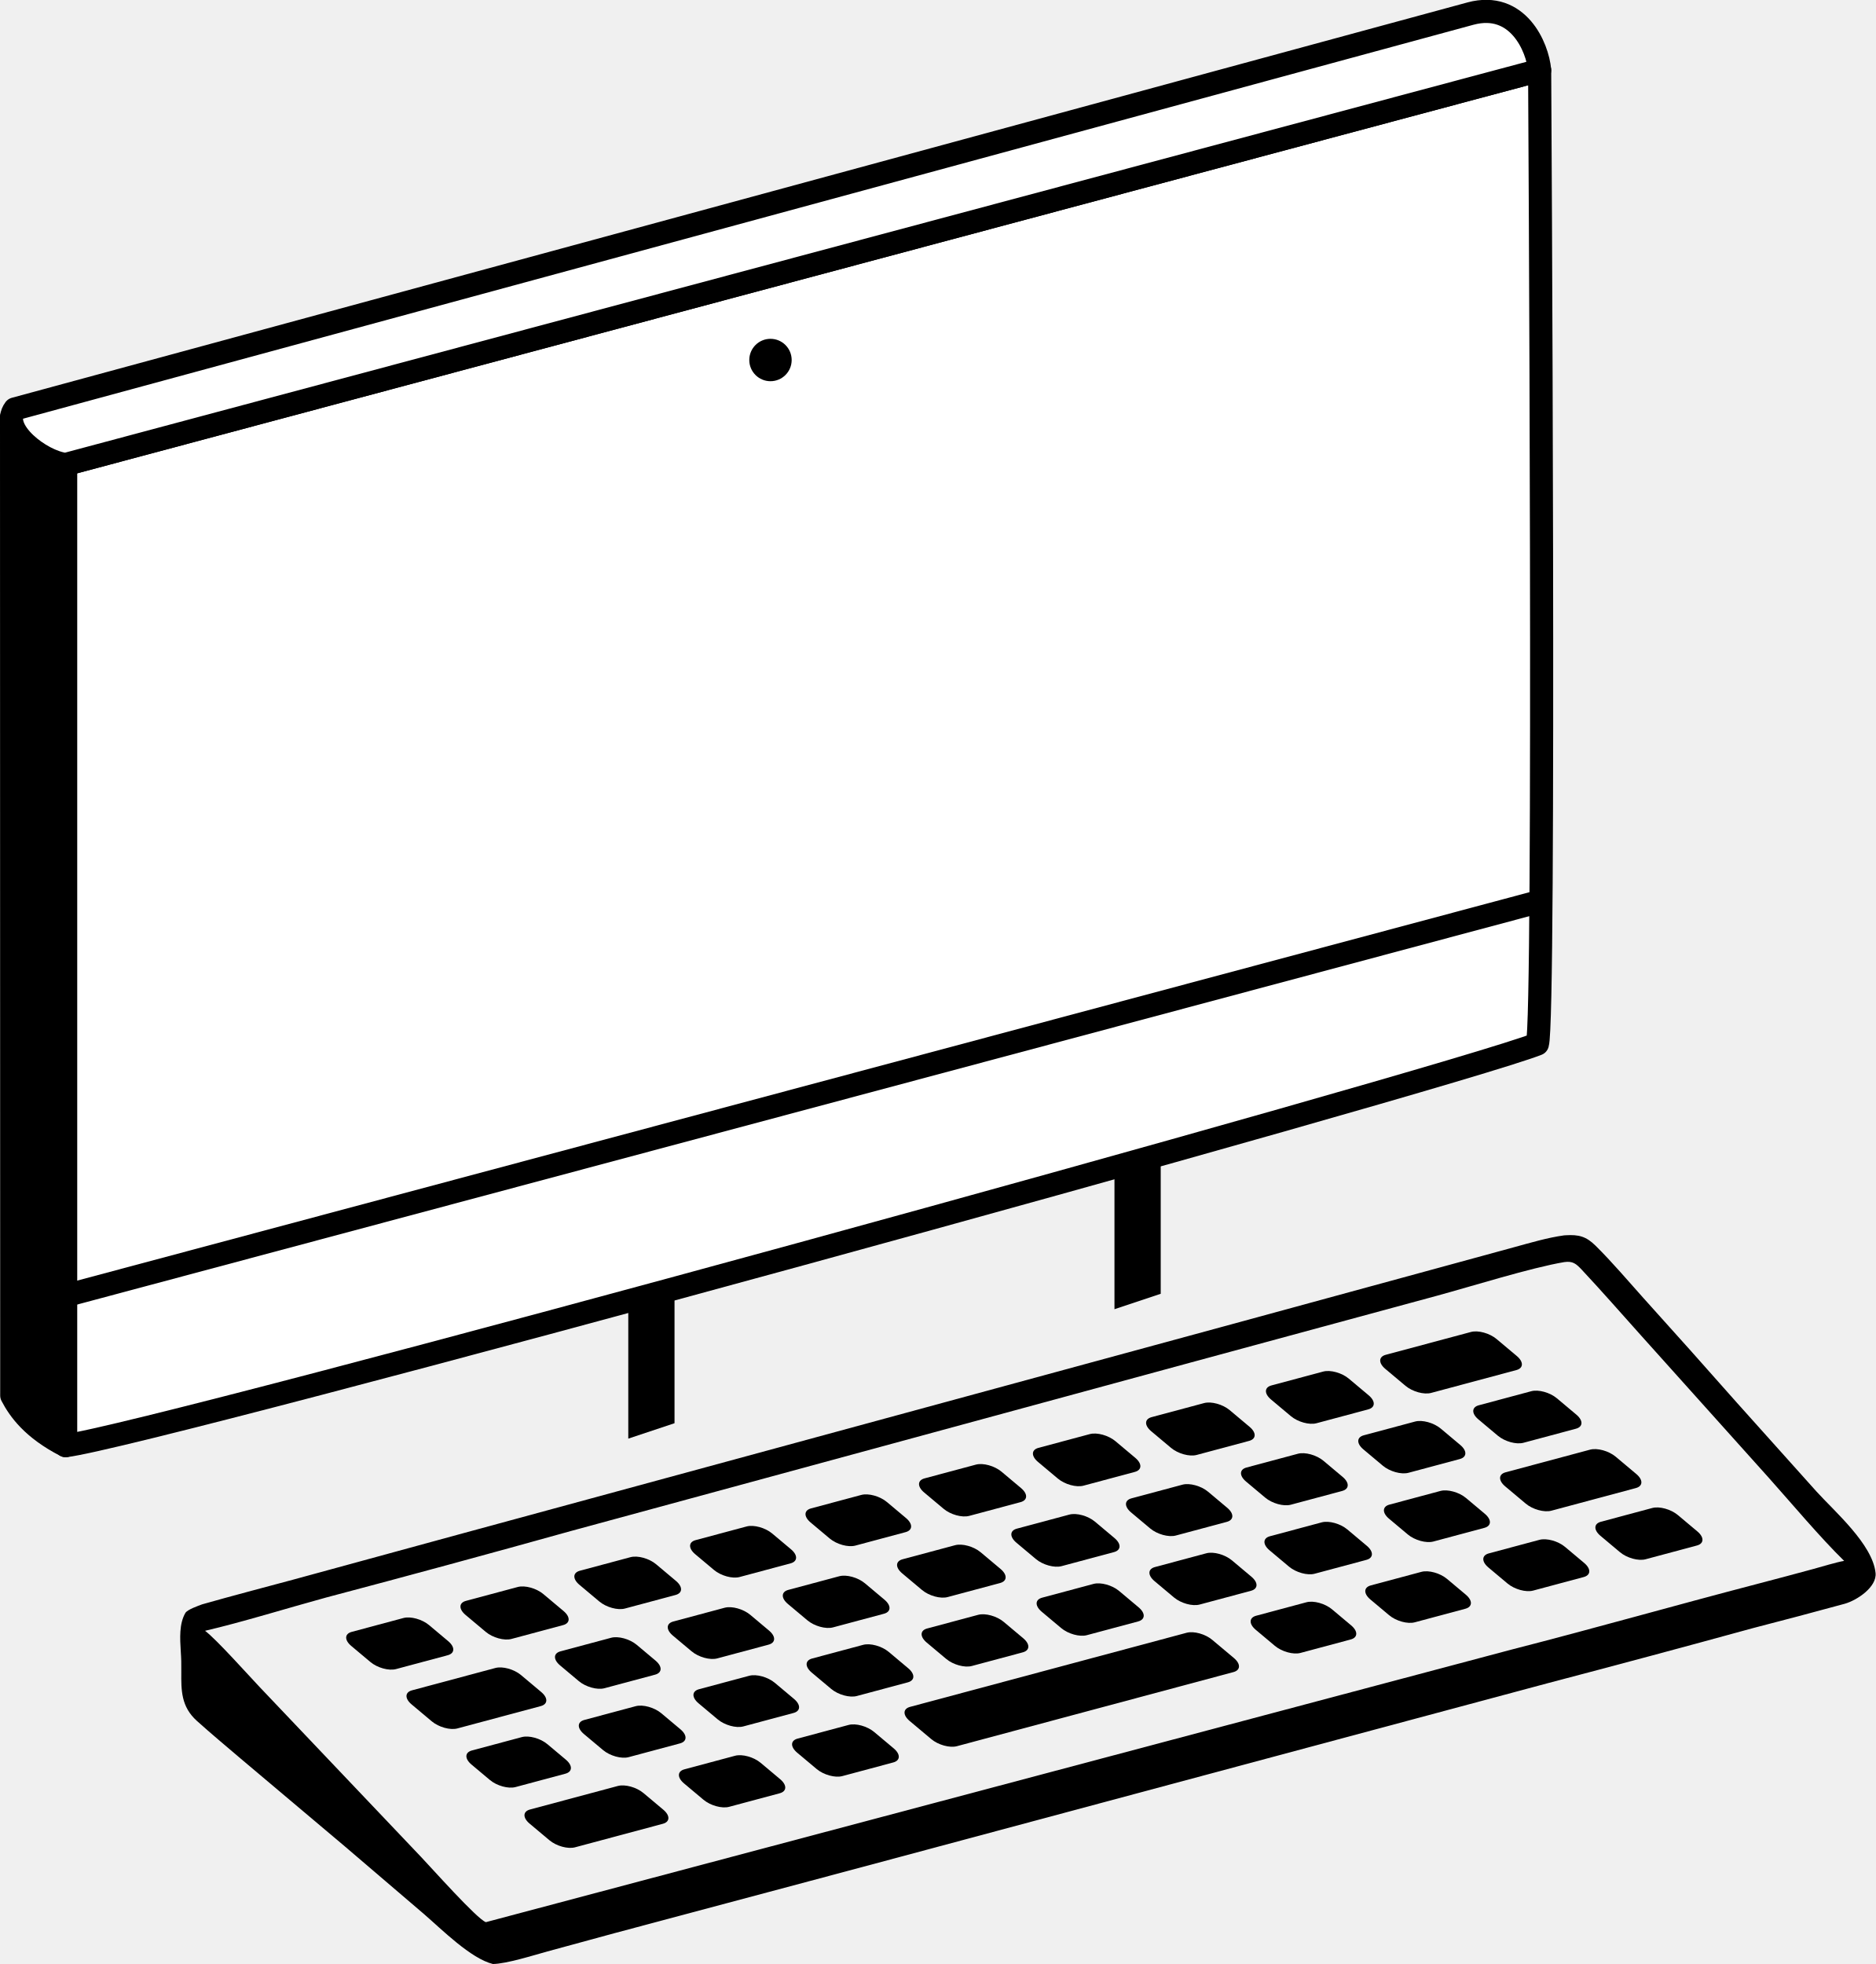
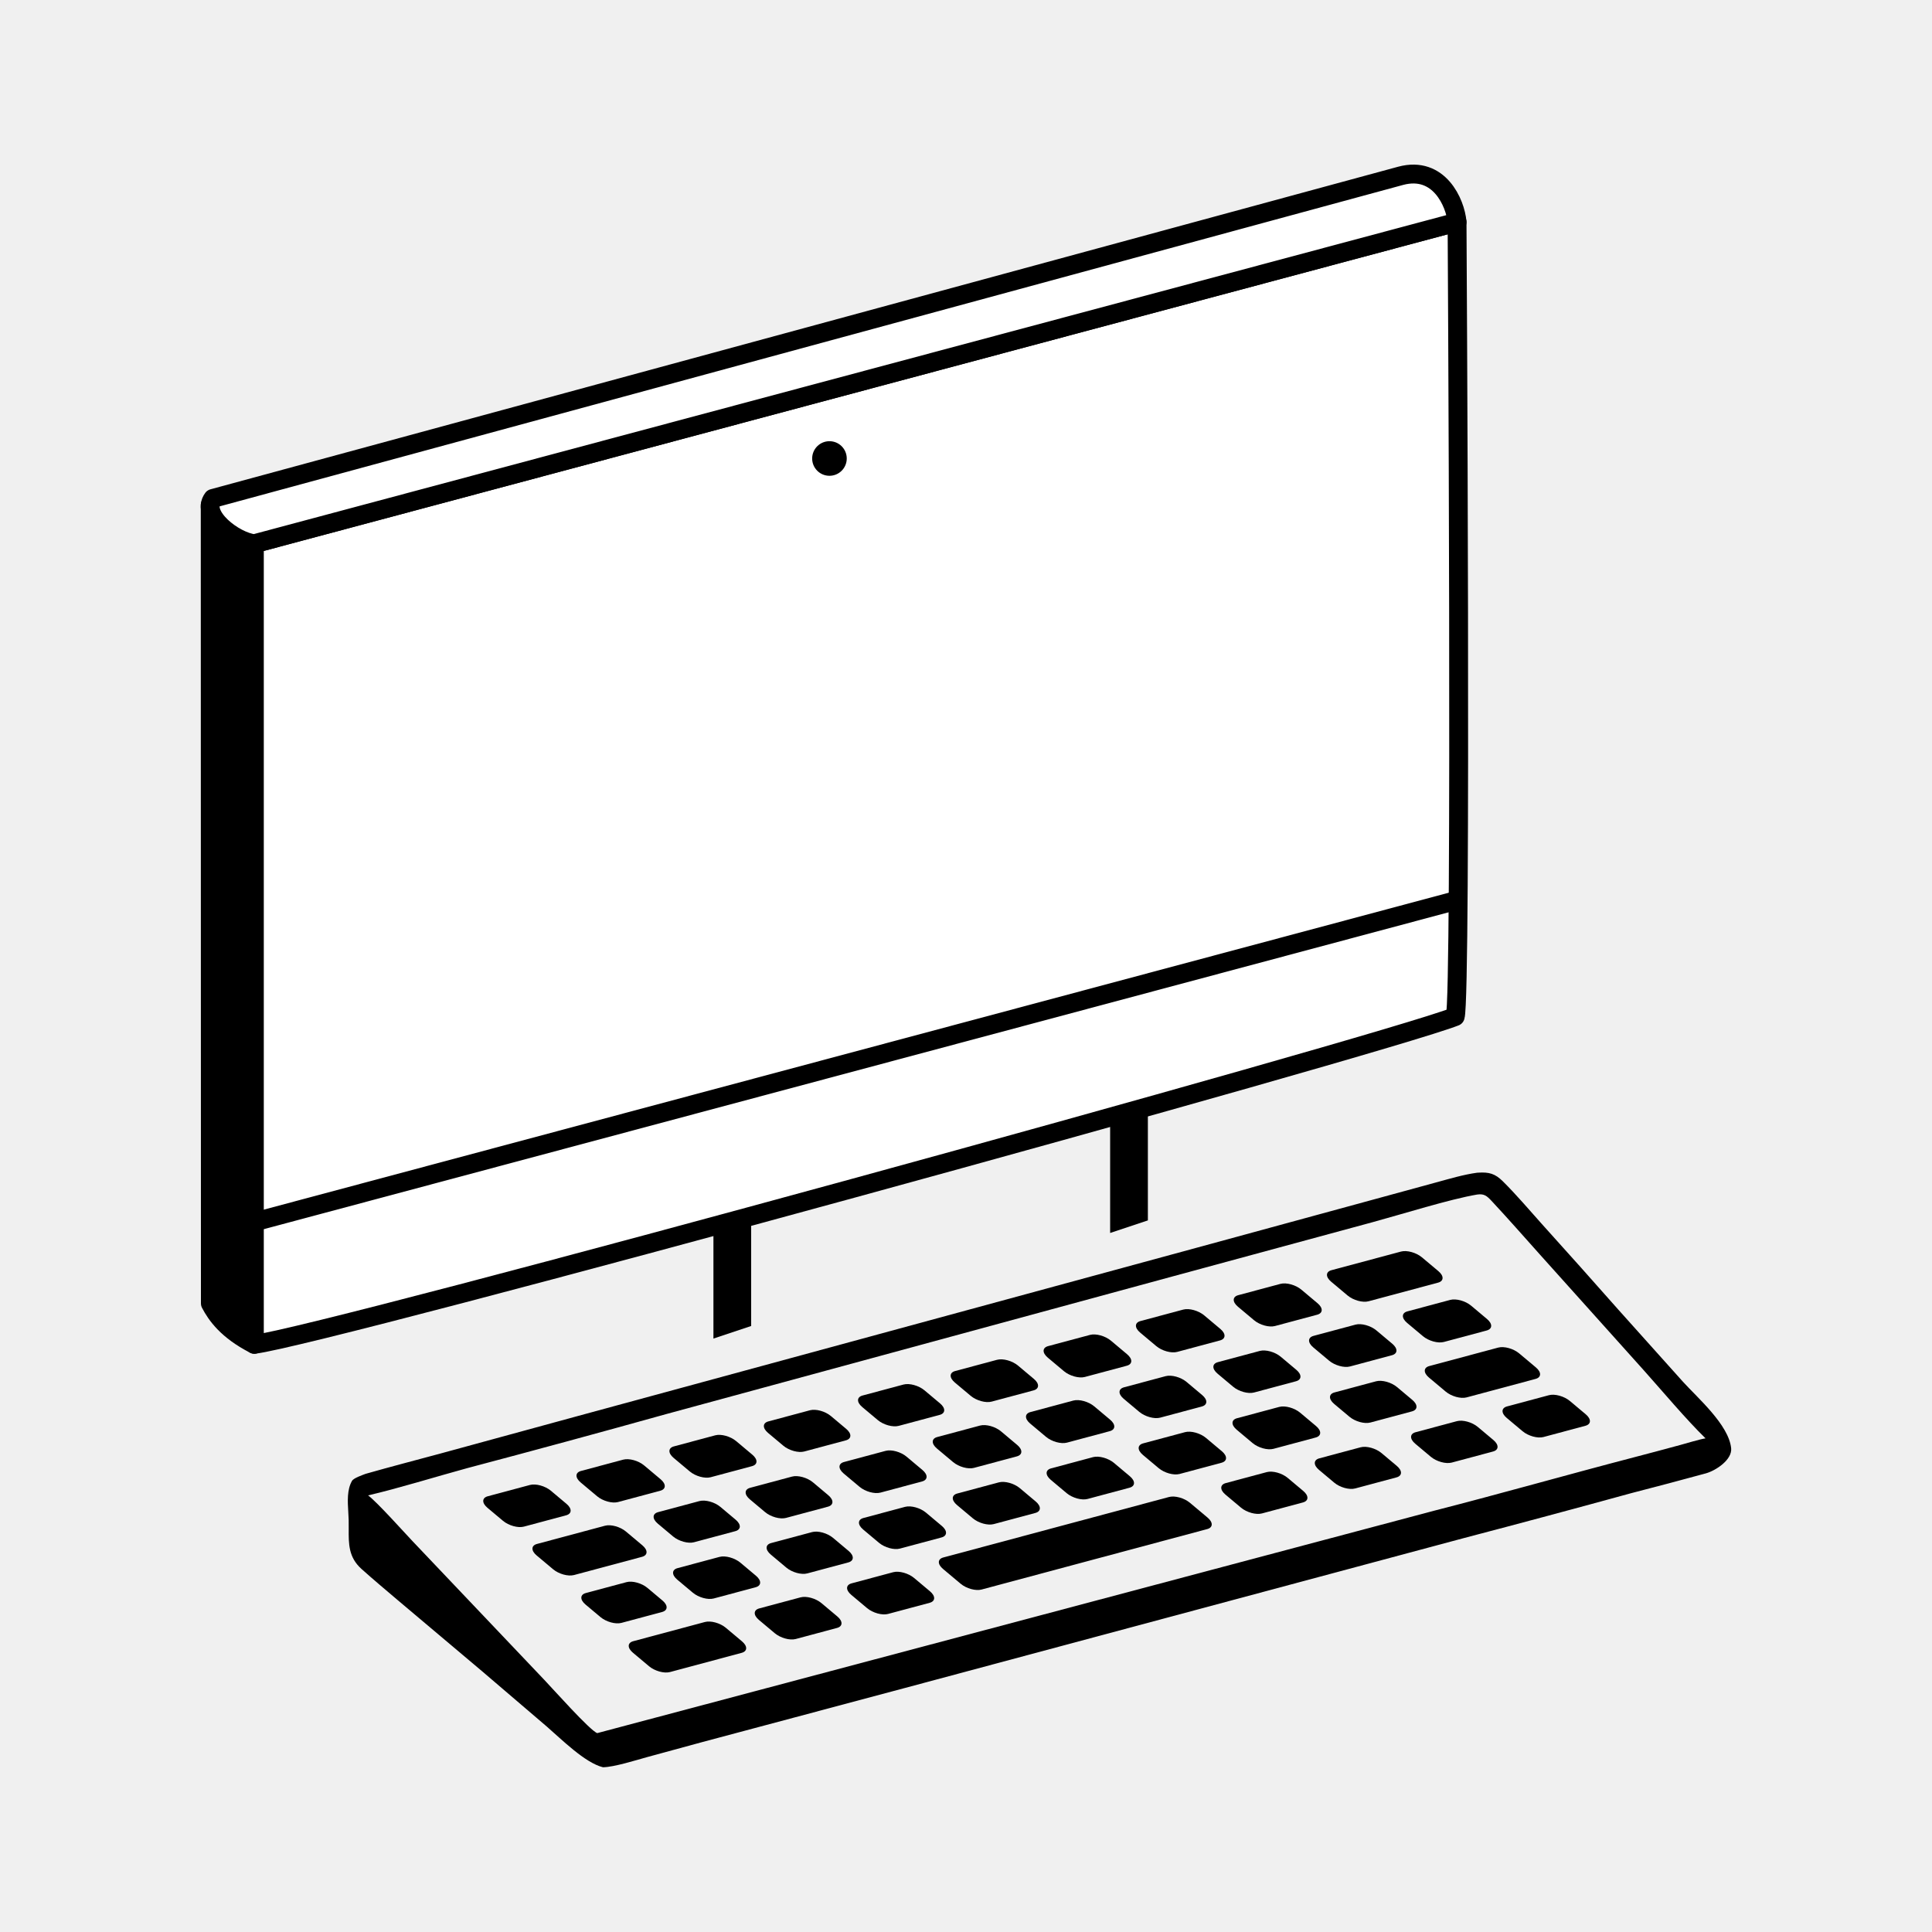
- <svg xmlns="http://www.w3.org/2000/svg" width="245.079" height="256.623" viewBox="0 0 245.079 256.623" version="1.1" id="svg12" xml:space="preserve">
-   <defs id="defs12">
-     <mask id="ports-mask">
-       <rect width="100%" height="100%" fill="#ffffff" id="rect1-62" x="0" y="0" />
-       <rect x="72.3" y="310.5" width="4.6" height="14.5" rx="2.3" fill="#000000" id="rect2" />
-       <rect x="71.8" y="342.5" width="4.6" height="14.5" rx="2.3" fill="#000000" id="rect3" />
-       <rect x="70.8" y="374" width="4.6" height="14.5" rx="2.3" fill="#000000" id="rect4-9" />
-     </mask>
-     <mask id="slots-mask">
-       <rect width="1024" height="1024" fill="#ffffff" id="rect1-1" x="0" y="0" />
-       <g transform="skewY(45)" fill="#000000" id="g4">
-         <rect x="197" y="453.6" width="39.2" height="21.7" rx="3" id="rect2-2" />
-         <rect x="197" y="502.2" width="39.2" height="21.7" rx="3" id="rect3-7" />
-         <rect x="197" y="551.2" width="39.2" height="21.7" rx="3" id="rect4-0" />
+ <svg xmlns="http://www.w3.org/2000/svg" width="300" height="300" viewBox="0 0 300 300" version="1.1" id="svg12" xml:space="preserve">
+   <defs id="defs12" />
+   <g id="g8" transform="translate(-1200)">
+     <g id="g1" transform="matrix(0.488245,0,0,0.488245,1204.588,21.83312)">
+       <path id="rect1-6" style="fill:#000000;stroke:none" d="m 343.667,309.829 h 12 v 33.587 l -12,4 z" />
+       <path id="rect1" style="opacity:1;fill:#000000;stroke:none" d="m 217.5,343.413 h 12 V 377 l -12,4 z" />
+       <path style="opacity:1;fill:#000000;stroke:#000000;stroke-width:6;stroke-linecap:round;stroke-linejoin:round;paint-order:normal" d="M 57.508,369.819 57.459,115.951 71.5,128.2 V 382.82 C 62.939,378.441 59.427,373.509 57.508,369.819 Z" id="path41" />
+       <line x1="71.5" y1="343.9" x2="454" y2="241.6" stroke="#211f20" stroke-width="6.2" id="line3" style="opacity:1;fill:#c83737;stroke:#a02c2c" />
+       <path d="m 460.771,328.228 -0.441,0.029 c -4.255,0.577 -8.828,1.946 -12.996,3.08 l -17.268,4.715 -59.096,16.114 -196.465,53.425 -43.858,11.975 c -7.733,2.081 -15.999,4.239 -23.748,6.443 -1.014,0.389 -3.803,1.334 -4.34,2.235 -1.626,2.818 -1.396,6.575 -1.187,9.982 0.053,0.868 0.105,1.714 0.124,2.516 0.023,0.956 0.017,1.892 0.01,2.808 -0.032,4.769 -0.061,9.003 4.052,12.704 3.747,3.372 7.584,6.564 11.41,9.825 l 26.925,22.694 20.625,17.632 c 4.558,3.94 12.124,11.536 17.856,12.93 3.571,-0.058 10.458,-2.246 14.13,-3.256 l 17.42,-4.745 64.624,-17.251 177.734,-47.666 c 17.733,-4.65 35.439,-9.402 53.118,-14.256 7.937,-2.045 15.86,-4.148 23.767,-6.307 3.246,-0.92 8.384,-4.374 8.005,-7.994 -0.777,-7.437 -10.574,-15.902 -15.324,-21.126 l -20.606,-22.99 c -8.041,-9.108 -16.134,-18.172 -24.276,-27.19 -4.033,-4.502 -8.142,-9.353 -12.426,-13.594 -2.462,-2.437 -4.377,-2.939 -7.769,-2.732 z M 121.836,445.462 c -2.787,-2.937 -11.225,-12.387 -14.167,-14.594 9.605,-2.224 21.794,-6.012 31.489,-8.654 21.198,-5.606 42.358,-11.354 63.478,-17.245 l 160.863,-43.731 63.68,-17.268 c 9.208,-2.501 24.53,-7.313 33.204,-8.781 2.213,-0.315 3.072,0.403 4.588,2.024 5.232,5.593 10.292,11.387 15.41,17.094 l 33.078,36.859 c 5.923,6.631 13.368,15.513 19.562,21.562 -1.939,0.314 -5.899,1.532 -7.96,2.09 -4.914,1.336 -9.835,2.647 -14.763,3.932 -21.16,5.519 -42.296,11.541 -63.41,16.946 l -266.339,70.781 c -2.226,-0.708 -14.397,-14.393 -16.813,-16.911 z" fill="#211f20" id="path4" style="opacity:1;fill:#000000" />
+       <g transform="matrix(0.9659258,-0.258819,0.9351676,0.7846988,125,419)" id="g41" style="opacity:1;fill:#000000">
+         <rect x="96.9" y="73.4" width="81.3" height="13" rx="3.5" ry="3.5" fill="#211f20" id="rect4-3" style="fill:#000000" />
+         <rect x="-5.4" y="73.6" width="30.6" height="12.5" rx="3.5" ry="3.5" fill="#211f20" id="rect5-6" style="fill:#000000" />
+         <rect x="279.2" y="17.1" width="29.9" height="12.6" rx="3.5" ry="3.5" fill="#211f20" id="rect6-7" style="fill:#000000" />
+         <rect x="275.1" y="54.6" width="29.7" height="12.7" rx="3.5" ry="3.5" fill="#211f20" id="rect7-5" style="fill:#000000" />
+         <rect x="-0.5" y="35.8" width="29.4" height="12.6" rx="3.5" ry="3.5" fill="#211f20" id="rect8-3" style="fill:#000000" />
+         <rect x="32.2" y="17" width="20.9" height="12.6" rx="3.5" ry="3.5" fill="#211f20" id="rect9-5" style="fill:#000000" />
+         <rect x="131.2" y="35.9" width="21.1" height="12.5" rx="3.5" ry="3.5" fill="#211f20" id="rect10" style="fill:#000000" />
+         <rect x="285.9" y="36" width="21.1" height="12.4" rx="3.5" ry="3.5" fill="#211f20" id="rect11" style="fill:#000000" />
+         <rect x="161.9" y="35.9" width="21.1" height="12.4" rx="3.5" ry="3.5" fill="#211f20" id="rect12" style="fill:#000000" />
+         <rect x="185.9" y="17.1" width="20.8" height="12.5" rx="3.5" ry="3.5" fill="#211f20" id="rect13" style="fill:#000000" />
+         <rect x="1.4" y="17.1" width="20.9" height="12.3" rx="3.5" ry="3.5" fill="#211f20" id="rect14" style="fill:#000000" />
+         <rect x="66.3" y="73.8" width="20.7" height="12.4" rx="3.5" ry="3.5" fill="#211f20" id="rect15" style="fill:#000000" />
+         <rect x="211.6" y="54.8" width="20.9" height="12.4" rx="3.5" ry="3.5" fill="#211f20" id="rect16" style="fill:#000000" />
+         <rect x="216.4" y="17" width="21.1" height="12.5" rx="3.5" ry="3.5" fill="#211f20" id="rect17" style="fill:#000000" />
+         <rect x="180.7" y="54.8" width="20.8" height="12.4" rx="3.5" ry="3.5" fill="#211f20" id="rect18" style="fill:#000000" />
+         <rect x="27.4" y="54.8" width="20.8" height="12.3" rx="3.5" ry="3.5" fill="#211f20" id="rect19" style="fill:#000000" />
+         <rect x="88.7" y="54.7" width="20.7" height="12.4" rx="3.5" ry="3.5" fill="#211f20" id="rect20" style="fill:#000000" />
+         <rect x="150.3" y="54.9" width="20.8" height="12.4" rx="3.5" ry="3.5" fill="#211f20" id="rect21" style="fill:#000000" />
+         <rect x="248.5" y="17.1" width="20.9" height="12.5" rx="3.5" ry="3.5" fill="#211f20" id="rect22" style="fill:#000000" />
+         <rect x="62.7" y="17.1" width="20.6" height="12.5" rx="3.5" ry="3.5" fill="#211f20" id="rect23" style="fill:#000000" />
+         <rect x="58.2" y="54.8" width="20.5" height="12.3" rx="3.5" ry="3.5" fill="#211f20" id="rect24" style="fill:#000000" />
+         <rect x="252" y="73.8" width="20.6" height="12.3" rx="3.5" ry="3.5" fill="#211f20" id="rect25" style="fill:#000000" />
+         <rect x="155.3" y="17.1" width="20.8" height="12.4" rx="3.5" ry="3.5" fill="#211f20" id="rect26" style="fill:#000000" />
+         <rect x="189.5" y="73.8" width="20.5" height="12.3" rx="3.5" ry="3.5" fill="#211f20" id="rect27" style="fill:#000000" />
+         <rect x="35.8" y="73.9" width="20.6" height="12.4" rx="3.5" ry="3.5" fill="#211f20" id="rect28" style="fill:#000000" />
+         <rect x="282.5" y="73.4" width="20.8" height="12.4" rx="3.5" ry="3.5" fill="#211f20" id="rect29" style="fill:#000000" />
+         <rect x="220.2" y="73.9" width="20.6" height="12.2" rx="3.5" ry="3.5" fill="#211f20" id="rect30" style="fill:#000000" />
+         <rect x="255.2" y="35.8" width="20.8" height="12.4" rx="3.5" ry="3.5" fill="#211f20" id="rect31" style="fill:#000000" />
+         <rect x="119.4" y="54.9" width="20.7" height="12.4" rx="3.5" ry="3.5" fill="#211f20" id="rect32" style="fill:#000000" />
+         <rect x="124.9" y="17" width="20.5" height="12.3" rx="3.5" ry="3.5" fill="#211f20" id="rect33" style="fill:#000000" />
+         <rect x="223.5" y="36" width="20.8" height="12.3" rx="3.5" ry="3.5" fill="#211f20" id="rect34" style="fill:#000000" />
+         <rect x="243.6" y="54.9" width="20.7" height="12.2" rx="3.5" ry="3.5" fill="#211f20" id="rect35" style="fill:#000000" />
+         <rect x="192.6" y="36" width="20.7" height="12.3" rx="3.5" ry="3.5" fill="#211f20" id="rect36" style="fill:#000000" />
+         <rect x="100.5" y="35.9" width="20.7" height="12.4" rx="3.5" ry="3.5" fill="#211f20" id="rect37" style="fill:#000000" />
+         <rect x="39.2" y="36" width="20.6" height="12.2" rx="3.5" ry="3.5" fill="#211f20" id="rect38" style="fill:#000000" />
+         <rect x="69.4" y="36.1" width="20.8" height="12.2" rx="3.5" ry="3.5" fill="#211f20" id="rect39" style="fill:#000000" />
+         <rect x="93.7" y="17.2" width="20.7" height="12.2" rx="3.5" ry="3.5" fill="#211f20" id="rect40" style="fill:#000000" />
+         <rect x="-2.9" y="54.9" width="20.4" height="12.1" rx="3.5" ry="3.5" fill="#211f20" id="rect41" style="fill:#000000" />
      </g>
-     </mask>
-   </defs>
-   <g id="g1" transform="matrix(0.5035184,0,0,0.5035184,-27.42116,-3.864773)">
-     <path id="rect1-6" style="fill:#000000;stroke:none" d="m 343.667,309.829 h 12 v 33.587 l -12,4 z" />
-     <path id="rect1" style="opacity:1;fill:#000000;stroke:none" d="m 217.5,343.413 h 12 V 377 l -12,4 z" />
-     <path style="opacity:1;fill:#000000;stroke:#000000;stroke-width:6;stroke-linecap:round;stroke-linejoin:round;paint-order:normal" d="M 57.508,369.819 57.459,115.951 71.5,128.2 V 382.82 C 62.939,378.441 59.427,373.509 57.508,369.819 Z" id="path41" />
-     <line x1="71.5" y1="343.9" x2="454" y2="241.6" stroke="#211f20" stroke-width="6.2" id="line3" style="opacity:1;fill:#c83737;stroke:#a02c2c" />
-     <path d="m 460.771,328.228 -0.441,0.029 c -4.255,0.577 -8.828,1.946 -12.996,3.08 l -17.268,4.715 -59.096,16.114 -196.465,53.425 -43.858,11.975 c -7.733,2.081 -15.999,4.239 -23.748,6.443 -1.014,0.389 -3.803,1.334 -4.34,2.235 -1.626,2.818 -1.396,6.575 -1.187,9.982 0.053,0.868 0.105,1.714 0.124,2.516 0.023,0.956 0.017,1.892 0.01,2.808 -0.032,4.769 -0.061,9.003 4.052,12.704 3.747,3.372 7.584,6.564 11.41,9.825 l 26.925,22.694 20.625,17.632 c 4.558,3.94 12.124,11.536 17.856,12.93 3.571,-0.058 10.458,-2.246 14.13,-3.256 l 17.42,-4.745 64.624,-17.251 177.734,-47.666 c 17.733,-4.65 35.439,-9.402 53.118,-14.256 7.937,-2.045 15.86,-4.148 23.767,-6.307 3.246,-0.92 8.384,-4.374 8.005,-7.994 -0.777,-7.437 -10.574,-15.902 -15.324,-21.126 l -20.606,-22.99 c -8.041,-9.108 -16.134,-18.172 -24.276,-27.19 -4.033,-4.502 -8.142,-9.353 -12.426,-13.594 -2.462,-2.437 -4.377,-2.939 -7.769,-2.732 z M 121.836,445.462 c -2.787,-2.937 -11.225,-12.387 -14.167,-14.594 9.605,-2.224 21.794,-6.012 31.489,-8.654 21.198,-5.606 42.358,-11.354 63.478,-17.245 l 160.863,-43.731 63.68,-17.268 c 9.208,-2.501 24.53,-7.313 33.204,-8.781 2.213,-0.315 3.072,0.403 4.588,2.024 5.232,5.593 10.292,11.387 15.41,17.094 l 33.078,36.859 c 5.923,6.631 13.368,15.513 19.562,21.562 -1.939,0.314 -5.899,1.532 -7.96,2.09 -4.914,1.336 -9.835,2.647 -14.763,3.932 -21.16,5.519 -42.296,11.541 -63.41,16.946 l -266.339,70.781 c -2.226,-0.708 -14.397,-14.393 -16.813,-16.911 z" fill="#211f20" id="path4" style="opacity:1;fill:#000000" />
-     <g transform="matrix(0.9659258,-0.258819,0.9351676,0.7846988,125,419)" id="g41" style="opacity:1;fill:#000000">
-       <rect x="96.9" y="73.4" width="81.3" height="13" rx="3.5" ry="3.5" fill="#211f20" id="rect4-3" style="fill:#000000" />
-       <rect x="-5.4" y="73.6" width="30.6" height="12.5" rx="3.5" ry="3.5" fill="#211f20" id="rect5-6" style="fill:#000000" />
-       <rect x="279.2" y="17.1" width="29.9" height="12.6" rx="3.5" ry="3.5" fill="#211f20" id="rect6-7" style="fill:#000000" />
-       <rect x="275.1" y="54.6" width="29.7" height="12.7" rx="3.5" ry="3.5" fill="#211f20" id="rect7-5" style="fill:#000000" />
-       <rect x="-0.5" y="35.8" width="29.4" height="12.6" rx="3.5" ry="3.5" fill="#211f20" id="rect8-3" style="fill:#000000" />
-       <rect x="32.2" y="17" width="20.9" height="12.6" rx="3.5" ry="3.5" fill="#211f20" id="rect9-5" style="fill:#000000" />
-       <rect x="131.2" y="35.9" width="21.1" height="12.5" rx="3.5" ry="3.5" fill="#211f20" id="rect10" style="fill:#000000" />
-       <rect x="285.9" y="36" width="21.1" height="12.4" rx="3.5" ry="3.5" fill="#211f20" id="rect11" style="fill:#000000" />
-       <rect x="161.9" y="35.9" width="21.1" height="12.4" rx="3.5" ry="3.5" fill="#211f20" id="rect12" style="fill:#000000" />
-       <rect x="185.9" y="17.1" width="20.8" height="12.5" rx="3.5" ry="3.5" fill="#211f20" id="rect13" style="fill:#000000" />
-       <rect x="1.4" y="17.1" width="20.9" height="12.3" rx="3.5" ry="3.5" fill="#211f20" id="rect14" style="fill:#000000" />
-       <rect x="66.3" y="73.8" width="20.7" height="12.4" rx="3.5" ry="3.5" fill="#211f20" id="rect15" style="fill:#000000" />
-       <rect x="211.6" y="54.8" width="20.9" height="12.4" rx="3.5" ry="3.5" fill="#211f20" id="rect16" style="fill:#000000" />
-       <rect x="216.4" y="17" width="21.1" height="12.5" rx="3.5" ry="3.5" fill="#211f20" id="rect17" style="fill:#000000" />
-       <rect x="180.7" y="54.8" width="20.8" height="12.4" rx="3.5" ry="3.5" fill="#211f20" id="rect18" style="fill:#000000" />
-       <rect x="27.4" y="54.8" width="20.8" height="12.3" rx="3.5" ry="3.5" fill="#211f20" id="rect19" style="fill:#000000" />
-       <rect x="88.7" y="54.7" width="20.7" height="12.4" rx="3.5" ry="3.5" fill="#211f20" id="rect20" style="fill:#000000" />
-       <rect x="150.3" y="54.9" width="20.8" height="12.4" rx="3.5" ry="3.5" fill="#211f20" id="rect21" style="fill:#000000" />
-       <rect x="248.5" y="17.1" width="20.9" height="12.5" rx="3.5" ry="3.5" fill="#211f20" id="rect22" style="fill:#000000" />
-       <rect x="62.7" y="17.1" width="20.6" height="12.5" rx="3.5" ry="3.5" fill="#211f20" id="rect23" style="fill:#000000" />
-       <rect x="58.2" y="54.8" width="20.5" height="12.3" rx="3.5" ry="3.5" fill="#211f20" id="rect24" style="fill:#000000" />
-       <rect x="252" y="73.8" width="20.6" height="12.3" rx="3.5" ry="3.5" fill="#211f20" id="rect25" style="fill:#000000" />
-       <rect x="155.3" y="17.1" width="20.8" height="12.4" rx="3.5" ry="3.5" fill="#211f20" id="rect26" style="fill:#000000" />
-       <rect x="189.5" y="73.8" width="20.5" height="12.3" rx="3.5" ry="3.5" fill="#211f20" id="rect27" style="fill:#000000" />
-       <rect x="35.8" y="73.9" width="20.6" height="12.4" rx="3.5" ry="3.5" fill="#211f20" id="rect28" style="fill:#000000" />
-       <rect x="282.5" y="73.4" width="20.8" height="12.4" rx="3.5" ry="3.5" fill="#211f20" id="rect29" style="fill:#000000" />
-       <rect x="220.2" y="73.9" width="20.6" height="12.2" rx="3.5" ry="3.5" fill="#211f20" id="rect30" style="fill:#000000" />
-       <rect x="255.2" y="35.8" width="20.8" height="12.4" rx="3.5" ry="3.5" fill="#211f20" id="rect31" style="fill:#000000" />
-       <rect x="119.4" y="54.9" width="20.7" height="12.4" rx="3.5" ry="3.5" fill="#211f20" id="rect32" style="fill:#000000" />
-       <rect x="124.9" y="17" width="20.5" height="12.3" rx="3.5" ry="3.5" fill="#211f20" id="rect33" style="fill:#000000" />
-       <rect x="223.5" y="36" width="20.8" height="12.3" rx="3.5" ry="3.5" fill="#211f20" id="rect34" style="fill:#000000" />
-       <rect x="243.6" y="54.9" width="20.7" height="12.2" rx="3.5" ry="3.5" fill="#211f20" id="rect35" style="fill:#000000" />
-       <rect x="192.6" y="36" width="20.7" height="12.3" rx="3.5" ry="3.5" fill="#211f20" id="rect36" style="fill:#000000" />
-       <rect x="100.5" y="35.9" width="20.7" height="12.4" rx="3.5" ry="3.5" fill="#211f20" id="rect37" style="fill:#000000" />
-       <rect x="39.2" y="36" width="20.6" height="12.2" rx="3.5" ry="3.5" fill="#211f20" id="rect38" style="fill:#000000" />
-       <rect x="69.4" y="36.1" width="20.8" height="12.2" rx="3.5" ry="3.5" fill="#211f20" id="rect39" style="fill:#000000" />
-       <rect x="93.7" y="17.2" width="20.7" height="12.2" rx="3.5" ry="3.5" fill="#211f20" id="rect40" style="fill:#000000" />
-       <rect x="-2.9" y="54.9" width="20.4" height="12.1" rx="3.5" ry="3.5" fill="#211f20" id="rect41" style="fill:#000000" />
+       <path style="opacity:1;fill:#ffffff;stroke:#000000;stroke-width:6;stroke-linecap:round;stroke-linejoin:round;paint-order:normal" d="M 453.414,278.592 C 455.491,272.787 454,25.9 454,25.9 L 71.5,128.2 v 254.62 c 22.5,-2.681 358.329,-94.979 381.914,-104.227 z" id="path42" />
+       <path style="opacity:1;fill:#ffffff;stroke:#000000;stroke-width:6;stroke-linecap:round;stroke-linejoin:round;paint-order:normal" d="M 71.5,128.2 454,25.9 C 453.469,19.83 448.314,7.928 436.098,11.19 L 58.306,113.803 C 54.317,119.096 65.05,127.5 71.5,128.2 Z" id="path43" />
+       <path style="opacity:1;fill:#ffffff;stroke:#000000;stroke-width:6;stroke-linecap:round;stroke-linejoin:round" d="M 454,241.6 71.5,343.9" id="path1" />
+       <circle cx="254.4" cy="101.1" r="5.5" fill="#211f20" id="circle3" style="opacity:1;fill:#000000" />
    </g>
-     <path style="opacity:1;fill:#ffffff;stroke:#000000;stroke-width:6;stroke-linecap:round;stroke-linejoin:round;paint-order:normal" d="M 453.414,278.592 C 455.491,272.787 454,25.9 454,25.9 L 71.5,128.2 v 254.62 c 22.5,-2.681 358.329,-94.979 381.914,-104.227 z" id="path42" />
-     <path style="opacity:1;fill:#ffffff;stroke:#000000;stroke-width:6;stroke-linecap:round;stroke-linejoin:round;paint-order:normal" d="M 71.5,128.2 454,25.9 C 453.469,19.83 448.314,7.928 436.098,11.19 L 58.306,113.803 C 54.317,119.096 65.05,127.5 71.5,128.2 Z" id="path43" />
-     <path style="opacity:1;fill:#ffffff;stroke:#000000;stroke-width:6;stroke-linecap:round;stroke-linejoin:round" d="M 454,241.6 71.5,343.9" id="path1" />
-     <circle cx="254.4" cy="101.1" r="5.5" fill="#211f20" id="circle3" style="opacity:1;fill:#000000" />
+     <rect style="fill:none;stroke:none;stroke-width:16;stroke-linecap:round;stroke-linejoin:round;paint-order:markers fill stroke" id="rect46" width="300" height="300" x="1200" y="0" />
  </g>
</svg>
